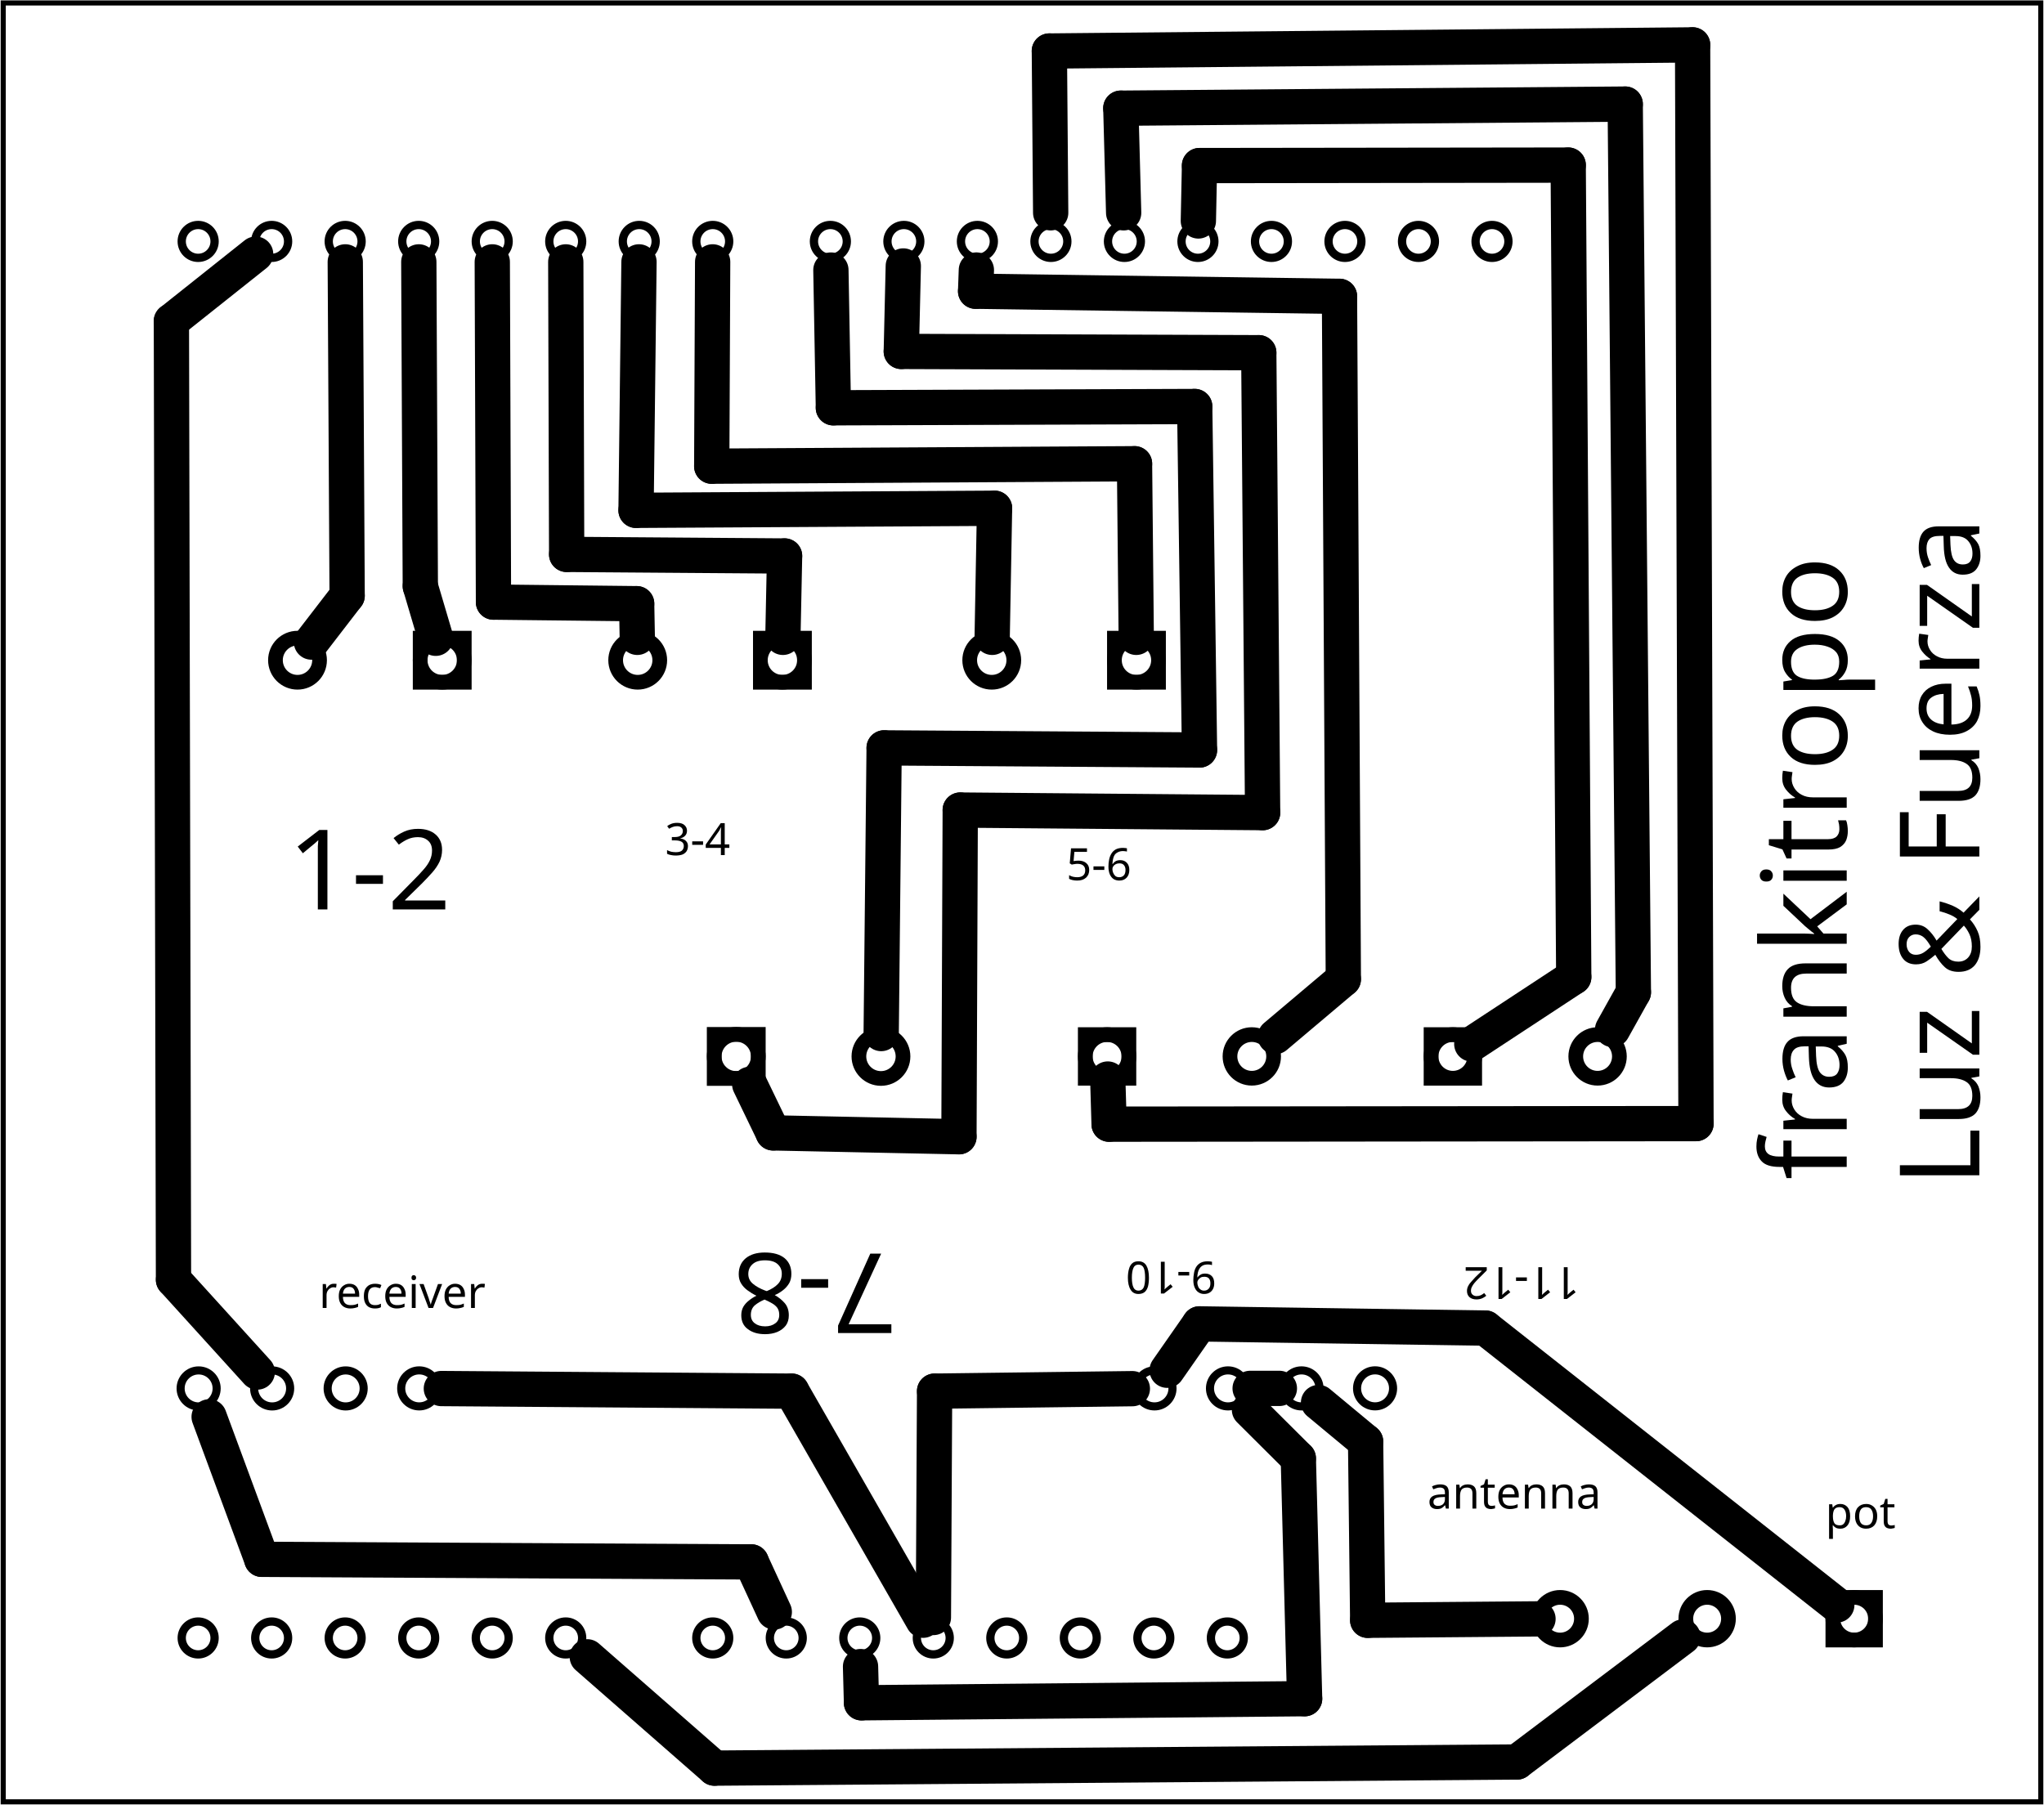
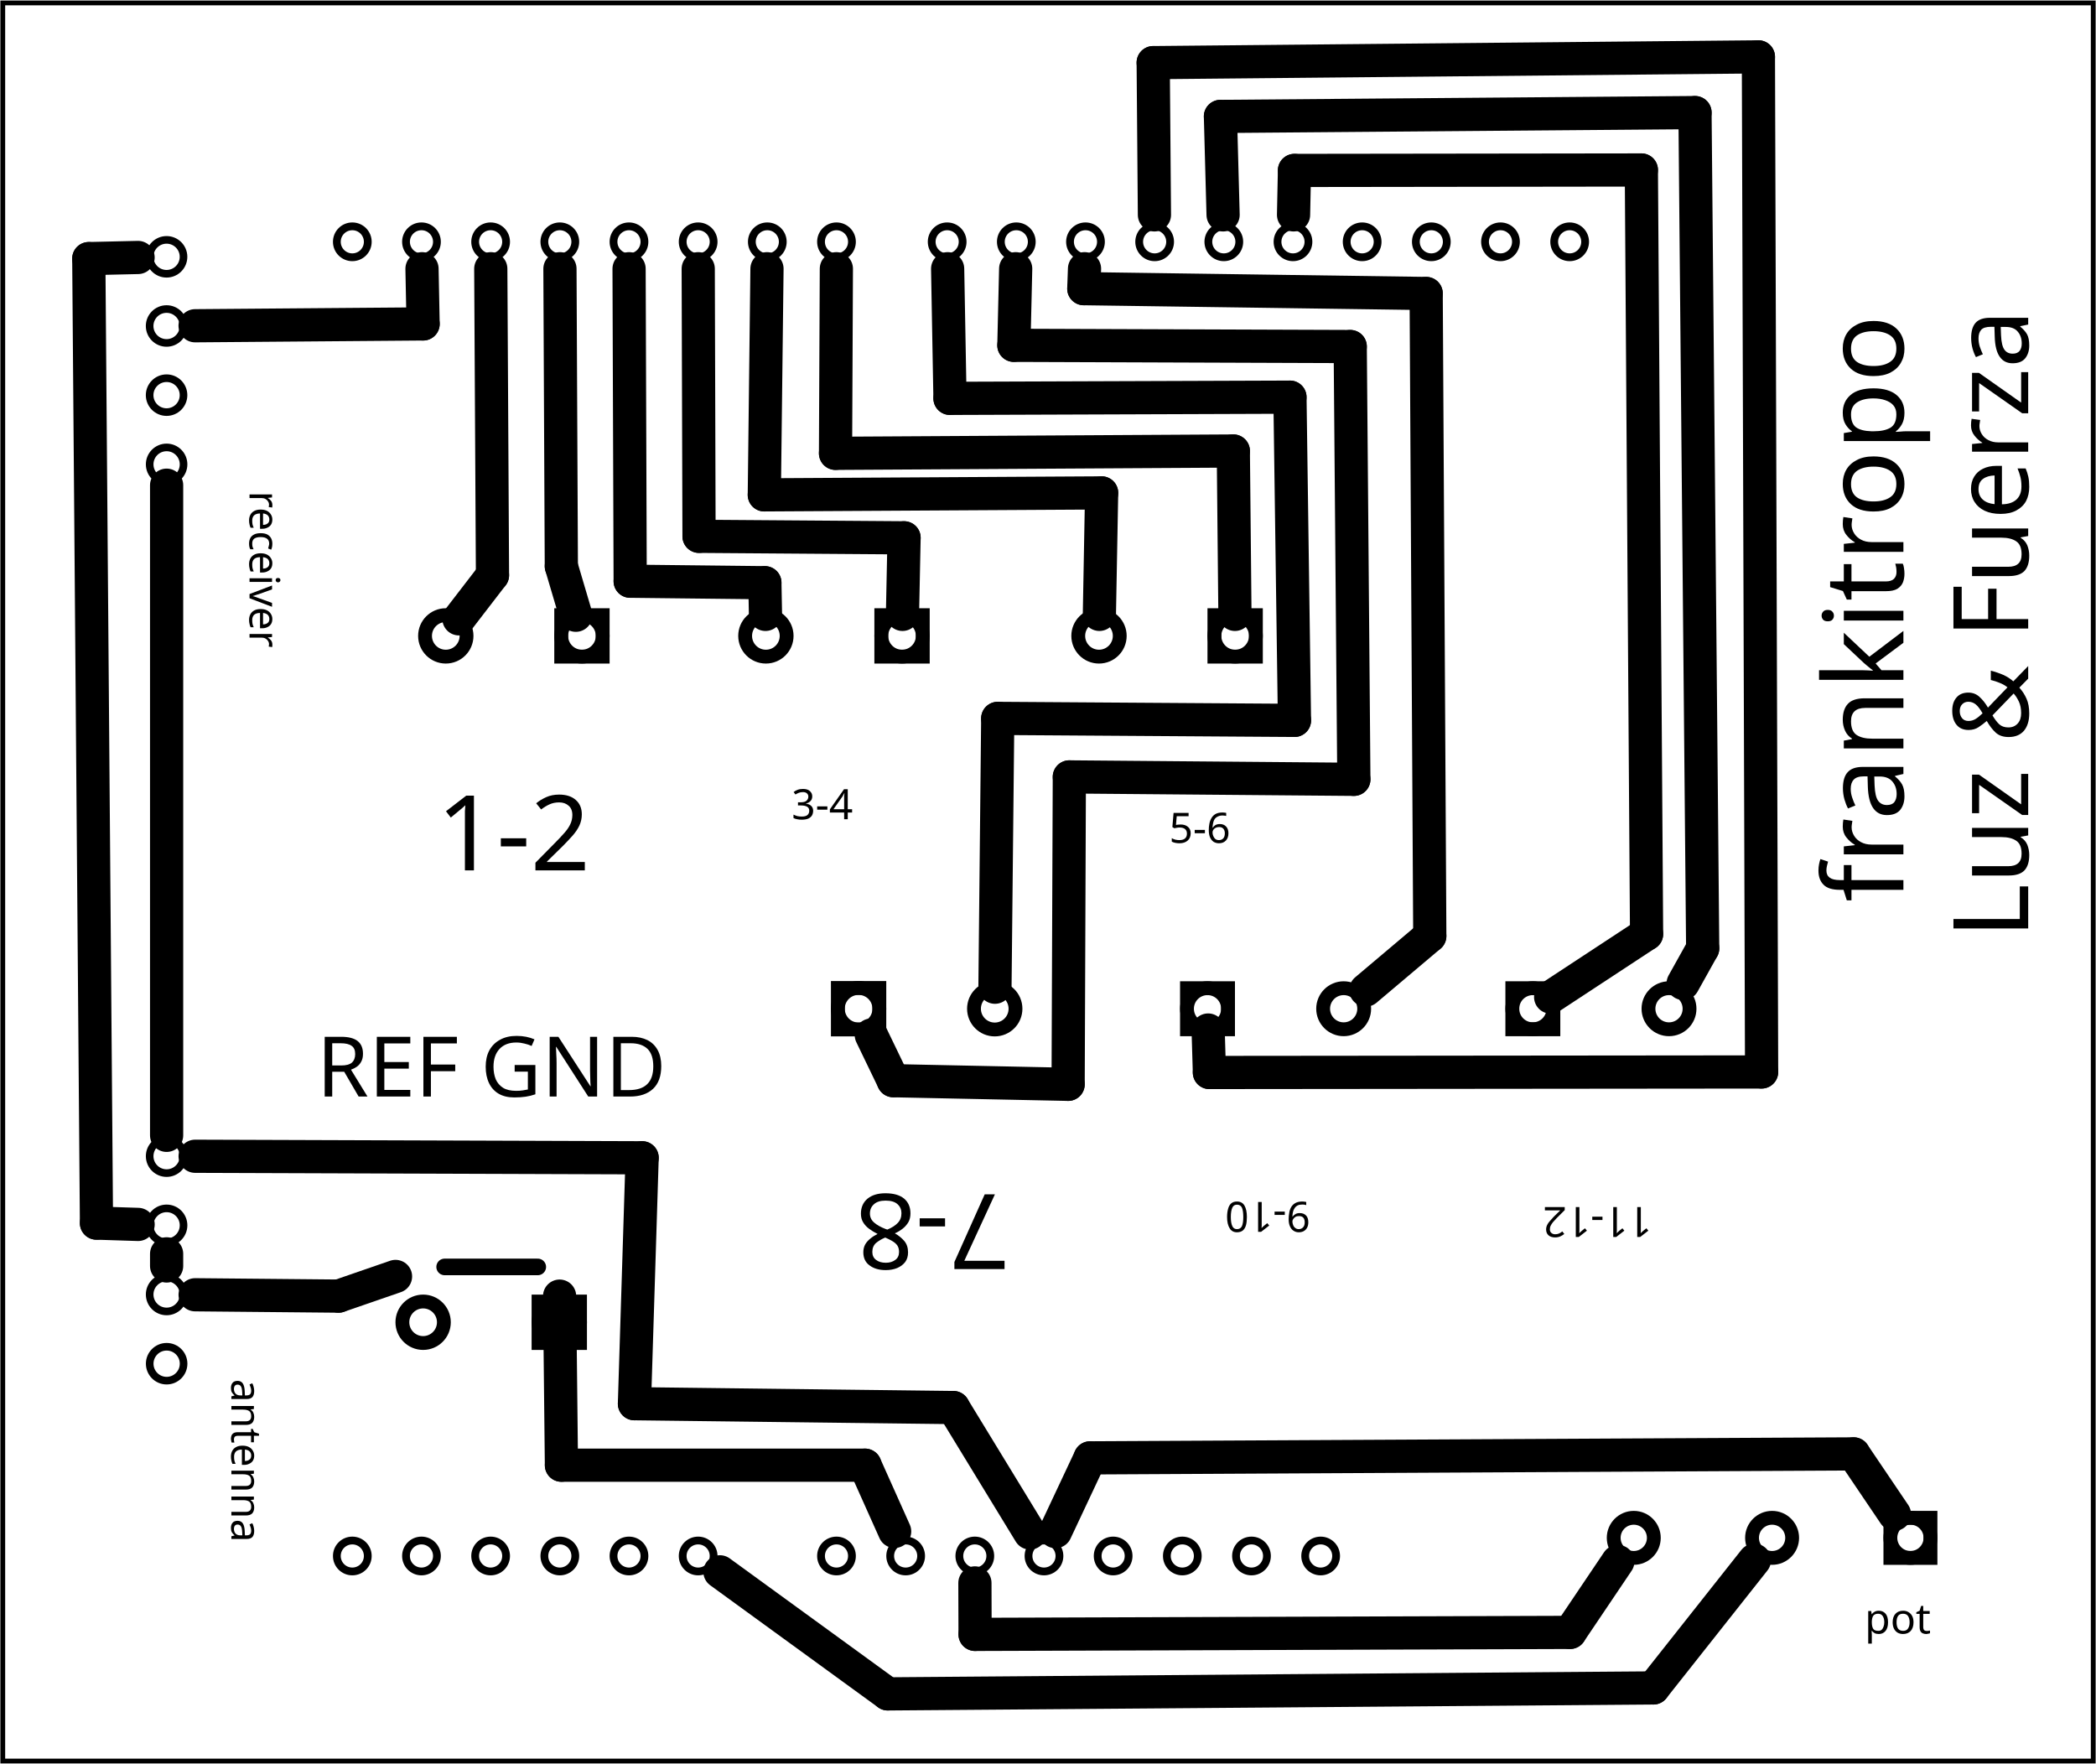
- <svg xmlns="http://www.w3.org/2000/svg" width="2.78in" x="0in" version="1.2" y="0in" height="2.455in" viewBox="0 0 200.138 176.789" baseProfile="tiny">
-   <g transform="matrix(-1, 0, 0, 1, 200.138, 0)">
+ <svg xmlns="http://www.w3.org/2000/svg" width="3.03in" x="0in" version="1.2" y="0in" height="2.55in" viewBox="0 0 218.185 183.588" baseProfile="tiny">
+   <g transform="matrix(-1, 0, 0, 1, 218.185, 0)">
    <g partID="175460">
      <g id="board">
-         <rect width="199.562" x="0.288" y="0.288" fill="none" height="176.213" stroke="black" fill-opacity="0.5" id="boardoutline" stroke-width="0.5" />
+         <rect width="217.609" x="0.288" y="0.288" fill="none" height="183.012" stroke="black" fill-opacity="0.5" id="boardoutline" stroke-width="0.5" />
      </g>
    </g>
    <g partID="94630">
-       <g transform="translate(184.671,139.964)">
-         <g transform="matrix(-1,0,0,-1,0,0)">
+       <g transform="translate(204.805,22.757)">
+         <g transform="matrix(0,1,-1,0,0,0)">
          <g transform="matrix(0, -1, 1, 0, 0, 7.92)">
            <g id="copper0">
              <g gorn="0.6.0.0">
                <g gorn="0.6.0.0.0" id="copper1">
                  <circle fill="none" cx="3.96" gorn="0.6.0.0.0.0" cy="3.96" stroke="black" r="1.764" id="connector0pin" stroke-width="0.792" />
                  <circle fill="none" cx="3.96" gorn="0.6.0.0.0.1" cy="11.16" stroke="black" r="1.764" id="connector1pin" stroke-width="0.792" />
                  <circle fill="none" cx="3.96" gorn="0.6.0.0.0.2" cy="18.36" stroke="black" r="1.764" id="connector2pin" stroke-width="0.792" />
                  <g transform="matrix(1, 0, 0, 1, -0.00392136, 7.20444)">
                    <g>
                      <g>
                        <circle fill="none" cx="3.96" gorn="0.6.0.0.0.3.0.0" cy="18.36" stroke="black" r="1.764" id="connector4pin" stroke-width="0.792" />
                      </g>
                    </g>
                  </g>
                  <g transform="matrix(1, 0, 0, 1, -0.00323675, 93.6177)">
                    <g>
                      <g>
                        <circle fill="none" cx="3.96" gorn="0.6.0.0.0.4.0.0" cy="3.96" stroke="black" r="1.764" id="connector5pin" stroke-width="0.792" />
                      </g>
                    </g>
                  </g>
                  <g transform="matrix(1, 0, 0, 1, -0.00323675, 93.6177)">
                    <g>
                      <g>
                        <circle fill="none" cx="3.96" gorn="0.6.0.0.0.5.0.0" cy="11.16" stroke="black" r="1.764" id="connector6pin" stroke-width="0.792" />
                      </g>
                    </g>
                  </g>
                  <g transform="matrix(1, 0, 0, 1, -0.00323675, 93.6177)">
                    <g>
                      <g>
                        <circle fill="none" cx="3.96" gorn="0.6.0.0.0.6.0.0" cy="18.36" stroke="black" r="1.764" id="connector7pin" stroke-width="0.792" />
                      </g>
                    </g>
                  </g>
                  <g transform="matrix(1, 0, 0, 1, -0.00715812, 100.822)">
                    <g>
                      <g>
                        <circle fill="none" cx="3.96" gorn="0.6.0.0.0.7.0.0" cy="18.36" stroke="black" r="1.764" id="connector8pin" stroke-width="0.792" />
                      </g>
                    </g>
                  </g>
                </g>
              </g>
            </g>
          </g>
        </g>
      </g>
    </g>
    <g partID="94780">
-       <g transform="translate(0.57352,16.448)">
+       <g transform="translate(1.32646,17.9539)">
        <g id="copper0">
          <circle fill="none" cx="151.384" cy="144" stroke="black" id="connector1pad" r="1.61" stroke-width="0.811" />
          <circle fill="none" cx="158.583" cy="144" stroke="black" id="connector2pad" r="1.61" stroke-width="0.811" />
          <circle fill="none" cx="165.786" cy="144" stroke="black" id="connector3pad" r="1.61" stroke-width="0.811" />
          <circle fill="none" cx="172.985" cy="144" stroke="black" id="connector4pad" r="1.61" stroke-width="0.811" />
          <circle fill="none" cx="180.184" cy="144" stroke="black" id="connector5pad" r="1.61" stroke-width="0.811" />
          <circle fill="none" cx="118.263" cy="7.2" stroke="black" id="connector51pad" r="1.61" stroke-width="0.811" />
          <circle fill="none" cx="111.065" cy="7.2" stroke="black" id="connector52pad" r="1.61" stroke-width="0.811" />
          <circle fill="none" cx="103.864" cy="7.2" stroke="black" id="connector53pad" r="1.61" stroke-width="0.811" />
          <circle fill="none" cx="96.664" cy="7.2" stroke="black" id="connector54pad" r="1.61" stroke-width="0.811" />
          <circle fill="none" cx="89.464" cy="7.2" stroke="black" id="connector55pad" r="1.61" stroke-width="0.811" />
          <circle fill="none" cx="82.264" cy="7.2" stroke="black" id="connector56pad" r="1.61" stroke-width="0.811" />
          <circle fill="none" cx="75.064" cy="7.2" stroke="black" id="connector57pad" r="1.61" stroke-width="0.811" />
          <circle fill="none" cx="67.864" cy="7.2" stroke="black" id="connector58pad" r="1.61" stroke-width="0.811" />
          <circle fill="none" cx="60.664" cy="7.2" stroke="black" id="connector59pad" r="1.61" stroke-width="0.811" />
          <circle fill="none" cx="53.463" cy="7.2" stroke="black" id="connector60pad" r="1.61" stroke-width="0.811" />
          <circle fill="none" cx="180.184" cy="7.2" stroke="black" id="connector61pad" r="1.61" stroke-width="0.811" />
          <circle fill="none" cx="172.985" cy="7.2" stroke="black" id="connector62pad" r="1.61" stroke-width="0.811" />
          <circle fill="none" cx="165.786" cy="7.2" stroke="black" id="connector63pad" r="1.61" stroke-width="0.811" />
          <circle fill="none" cx="158.583" cy="7.2" stroke="black" id="connector64pad" r="1.61" stroke-width="0.811" />
          <circle fill="none" cx="151.384" cy="7.2" stroke="black" id="connector65pad" r="1.61" stroke-width="0.811" />
          <circle fill="none" cx="144.184" cy="7.2" stroke="black" id="connector66pad" r="1.61" stroke-width="0.811" />
          <circle fill="none" cx="136.985" cy="7.2" stroke="black" id="connector67pad" r="1.61" stroke-width="0.811" />
          <circle fill="none" cx="129.784" cy="7.2" stroke="black" id="connector68pad" r="1.61" stroke-width="0.811" />
          <circle fill="none" cx="86.584" cy="144" stroke="black" id="connector84pad" r="1.61" stroke-width="0.811" />
          <circle fill="none" cx="79.384" cy="144" stroke="black" id="connector91pin" r="1.61" stroke-width="0.811" />
          <circle fill="none" cx="93.784" cy="144" stroke="black" id="connector85pad" r="1.61" stroke-width="0.811" />
          <circle fill="none" cx="100.985" cy="144" stroke="black" id="connector86pad" r="1.61" stroke-width="0.811" />
          <circle fill="none" cx="108.184" cy="144" stroke="black" id="connector87pad" r="1.61" stroke-width="0.811" />
          <circle fill="none" cx="115.384" cy="144" stroke="black" id="connector88pad" r="1.61" stroke-width="0.811" />
          <circle fill="none" cx="122.583" cy="144" stroke="black" id="connector89pad" r="1.61" stroke-width="0.811" />
          <circle fill="none" cx="129.784" cy="144" stroke="black" id="connector90pad" r="1.61" stroke-width="0.811" />
          <circle fill="none" cx="144.184" cy="144" stroke="black" id="connector0pad" r="1.61" stroke-width="0.811" />
        </g>
      </g>
    </g>
    <g partID="143340">
-       <g transform="translate(66.7554,89.0821)">
+       <g transform="translate(67.5084,90.588)">
        <g transform="matrix(0,1,-1,0,0,0)">
          <g id="copper0">
            <rect width="4.275" x="12.263" y="6.749" fill="none" height="4.275" stroke="black" id="square" stroke-width="1.44" />
            <circle fill="none" cx="14.4" cy="8.887" stroke="black" id="connector0pin" r="2.137" stroke-width="1.44" />
            <circle fill="none" cx="14.4" cy="23.06" stroke="black" id="connector1pin" r="2.137" stroke-width="1.44" />
          </g>
        </g>
      </g>
    </g>
    <g partID="144930">
-       <g transform="translate(100.622,89.082)">
+       <g transform="translate(101.375,90.5879)">
        <g transform="matrix(0,1,-1,0,0,0)">
          <g id="copper0">
            <rect width="4.275" x="12.263" y="6.749" fill="none" height="4.275" stroke="black" id="square" stroke-width="1.44" />
            <circle fill="none" cx="14.4" cy="8.887" stroke="black" id="connector0pin" r="2.137" stroke-width="1.44" />
            <circle fill="none" cx="14.4" cy="23.06" stroke="black" id="connector1pin" r="2.137" stroke-width="1.44" />
          </g>
        </g>
      </g>
    </g>
    <g partID="145270">
-       <g transform="translate(136.943,89.082)">
+       <g transform="translate(137.696,90.5879)">
        <g transform="matrix(0,1,-1,0,0,0)">
          <g id="copper0">
            <rect width="4.32" x="12.24" y="6.727" fill="none" height="4.32" stroke="black" id="square" stroke-width="1.44" />
            <circle fill="none" cx="14.4" cy="8.887" stroke="black" id="connector0pin" r="2.16" stroke-width="1.44" />
            <circle fill="none" cx="14.4" cy="23.06" stroke="black" id="connector1pin" r="2.16" stroke-width="1.44" />
          </g>
        </g>
      </g>
    </g>
    <g partID="145450">
-       <g transform="translate(79.9711,79.0708)">
+       <g transform="translate(80.7241,80.5767)">
        <g transform="matrix(0,-1,1,0,0,0)">
          <g id="copper0">
            <rect width="4.32" x="12.24" y="6.727" fill="none" height="4.32" stroke="black" id="square" stroke-width="1.44" />
            <circle fill="none" cx="14.4" cy="8.887" stroke="black" id="connector0pin" r="2.16" stroke-width="1.44" />
            <circle fill="none" cx="14.4" cy="23.06" stroke="black" id="connector1pin" r="2.16" stroke-width="1.44" />
          </g>
        </g>
      </g>
    </g>
    <g partID="145550">
-       <g transform="translate(114.647,79.0708)">
+       <g transform="translate(115.399,80.5767)">
        <g transform="matrix(0,-1,1,0,0,0)">
          <g id="copper0">
            <rect width="4.32" x="12.24" y="6.727" fill="none" height="4.32" stroke="black" id="square" stroke-width="1.44" />
            <circle fill="none" cx="14.4" cy="8.887" stroke="black" id="connector0pin" r="2.16" stroke-width="1.44" />
            <circle fill="none" cx="14.4" cy="23.06" stroke="black" id="connector1pin" r="2.16" stroke-width="1.44" />
          </g>
        </g>
      </g>
    </g>
    <g partID="145690">
-       <g transform="translate(147.967,79.0708)">
+       <g transform="translate(148.72,80.5767)">
        <g transform="matrix(0,-1,1,0,0,0)">
          <g id="copper0">
            <rect width="4.32" x="12.24" y="6.727" fill="none" height="4.32" stroke="black" id="square" stroke-width="1.44" />
            <circle fill="none" cx="14.4" cy="8.887" stroke="black" id="connector0pin" r="2.16" stroke-width="1.44" />
            <circle fill="none" cx="14.4" cy="23.06" stroke="black" id="connector1pin" r="2.16" stroke-width="1.44" />
          </g>
        </g>
      </g>
    </g>
    <g partID="97870">
-       <g transform="translate(13.5241,163.601)">
+       <g transform="translate(14.277,165.107)">
        <g transform="matrix(0,-1,1,0,0,0)">
          <g id="copper0">
            <rect width="4.176" x="2.952" y="2.952" fill="none" height="4.176" stroke="black" id="square" stroke-width="1.44" />
            <circle fill="none" cx="5.04" cy="5.04" stroke="black" id="connector0pin" r="2.088" stroke-width="1.44" />
            <circle fill="none" cx="5.04" cy="19.44" stroke="black" id="connector1pin" r="2.088" stroke-width="1.44" />
            <circle fill="none" cx="5.04" cy="33.84" stroke="black" id="connector2pin" r="2.088" stroke-width="1.44" />
          </g>
        </g>
      </g>
    </g>
    <g partID="141370">
-       <g transform="translate(16.118,18.0174)">
+       <g transform="translate(16.8709,-0.476678)">
        <g transform="matrix(0,1,-1,0,0,0)">
          <g transform="matrix(-1, 0, 0, 1, 130.83, 0)">
            <g _flipped_="1" id="copper0">
              <text x="65.415" y="9.812" fill="black" font-family="OCRA" text-anchor="middle" id="label" xml:space="preserve" stroke-width="0" font-size="10.902">Luz &amp; Fuerza</text>
            </g>
          </g>
        </g>
      </g>
    </g>
    <g partID="141390">
-       <g transform="translate(29.6977,21.46)">
+       <g transform="translate(30.4506,-0.234118)">
        <g transform="matrix(0,1,-1,0,0,0)">
          <g transform="matrix(-1, 0, 0, 1, 127.123, 0)">
            <g _flipped_="1" id="copper0">
              <text x="63.562" y="10.401" fill="black" font-family="OCRA" text-anchor="middle" id="label" xml:space="preserve" stroke-width="0" font-size="11.557">frankitropo</text>
            </g>
          </g>
        </g>
      </g>
    </g>
+     <g partID="348360">
+       <g transform="translate(136.494,106.277)">
+         <g transform="matrix(1,0,0,1,0,0)">
+           <g transform="matrix(-1, 0, 0, 1, 61.0539, 0)">
+             <g _flipped_="1" id="copper0">
+               <text x="30.527" y="7.85" fill="black" font-family="OCRA" text-anchor="middle" id="label" xml:space="preserve" stroke-width="0" font-size="8.722">REF GND</text>
+             </g>
+           </g>
+         </g>
+       </g>
+     </g>
    <g partID="142220">
-       <g transform="translate(11.4078,145.775)">
+       <g transform="translate(14.0962,166.107)">
        <g transform="matrix(-1, 0, 0, 1, 13.083, 0)">
          <g _flipped_="1" id="copper0">
            <text x="6.541" y="3.925" fill="black" font-family="OCRA" text-anchor="middle" id="label" xml:space="preserve" stroke-width="0" font-size="4.361">pot</text>
          </g>
        </g>
      </g>
    </g>
    <g partID="142200">
-       <g transform="translate(36.5954,143.855)">
-         <g transform="matrix(-1, 0, 0, 1, 30.527, 0)">
-           <g _flipped_="1" id="copper0">
-             <text x="15.264" y="3.925" fill="black" font-family="OCRA" text-anchor="middle" id="label" xml:space="preserve" stroke-width="0" font-size="4.361">antenna</text>
+       <g transform="translate(190.177,167.291)">
+         <g transform="matrix(0,-1,1,0,0,0)">
+           <g transform="matrix(-1, 0, 0, 1, 30.527, 0)">
+             <g _flipped_="1" id="copper0">
+               <text x="15.264" y="3.925" fill="black" font-family="OCRA" text-anchor="middle" id="label" xml:space="preserve" stroke-width="0" font-size="4.361">antenna</text>
+             </g>
          </g>
        </g>
      </g>
    </g>
    <g partID="142180">
-       <g transform="translate(143.327,124.204)">
-         <g transform="matrix(-1, 0, 0, 1, 34.888, 0)">
-           <g _flipped_="1" id="copper0">
-             <text x="17.444" y="3.925" fill="black" font-family="OCRA" text-anchor="middle" id="label" xml:space="preserve" stroke-width="0" font-size="4.361">receiver</text>
+       <g transform="translate(188.289,76.6853)">
+         <g transform="matrix(0,-1,1,0,0,0)">
+           <g transform="matrix(-1, 0, 0, 1, 34.888, 0)">
+             <g _flipped_="1" id="copper0">
+               <text x="17.444" y="3.925" fill="black" font-family="OCRA" text-anchor="middle" id="label" xml:space="preserve" stroke-width="0" font-size="4.361">receiver</text>
+             </g>
          </g>
        </g>
      </g>
    </g>
    <g partID="142130">
-       <g transform="translate(62.0506,128.053)">
+       <g transform="translate(62.8036,129.559)">
        <g transform="matrix(-1,0,0,-1,0,0)">
          <g transform="matrix(-1, 0, 0, 1, 21.805, 0)">
            <g _flipped_="1" id="copper0">
              <text x="10.902" y="3.925" fill="black" font-family="OCRA" text-anchor="middle" id="label" xml:space="preserve" stroke-width="0" font-size="4.361">11-12</text>
            </g>
          </g>
        </g>
      </g>
    </g>
    <g partID="142110">
-       <g transform="translate(94.1897,127.519)">
+       <g transform="translate(94.9427,129.025)">
        <g transform="matrix(-1,0,0,-1,0,0)">
          <g transform="matrix(-1, 0, 0, 1, 17.444, 0)">
            <g _flipped_="1" id="copper0">
              <text x="8.722" y="3.925" fill="black" font-family="OCRA" text-anchor="middle" id="label" xml:space="preserve" stroke-width="0" font-size="4.361">9-10</text>
            </g>
          </g>
        </g>
      </g>
    </g>
    <g partID="142090">
-       <g transform="translate(136.724,132.612)">
+       <g transform="translate(137.477,134.118)">
        <g transform="matrix(-1,0,0,-1,0,0)">
          <g transform="matrix(-1, 0, 0, 1, 32.7074, 0)">
            <g _flipped_="1" id="copper0">
              <text x="16.354" y="9.812" fill="black" font-family="OCRA" text-anchor="middle" id="label" xml:space="preserve" stroke-width="0" font-size="10.902">7-8</text>
            </g>
          </g>
        </g>
      </g>
    </g>
    <g partID="142070">
-       <g transform="translate(85.997,82.2884)">
+       <g transform="translate(86.75,83.7943)">
        <g transform="matrix(-1, 0, 0, 1, 13.083, 0)">
          <g _flipped_="1" id="copper0">
            <text x="6.541" y="3.925" fill="black" font-family="OCRA" text-anchor="middle" id="label" xml:space="preserve" stroke-width="0" font-size="4.361">5-6</text>
          </g>
        </g>
      </g>
    </g>
    <g partID="142050">
-       <g transform="translate(125.297,79.8368)">
+       <g transform="translate(126.05,81.3427)">
        <g transform="matrix(-1, 0, 0, 1, 13.083, 0)">
          <g _flipped_="1" id="copper0">
            <text x="6.541" y="3.925" fill="black" font-family="OCRA" text-anchor="middle" id="label" xml:space="preserve" stroke-width="0" font-size="4.361">3-4</text>
          </g>
        </g>
      </g>
    </g>
    <g partID="325100">
-       <g transform="translate(147.629,79.2688)">
+       <g transform="translate(148.382,80.7747)">
        <g transform="matrix(-1, 0, 0, 1, 32.7074, 0)">
          <g _flipped_="1" id="copper0">
            <text x="16.354" y="9.812" fill="black" font-family="OCRA" text-anchor="middle" id="label" xml:space="preserve" stroke-width="0" font-size="10.902">1-2</text>
          </g>
        </g>
      </g>
    </g>
-     <g partID="284750">
-       <line stroke="black" stroke-linecap="round" y1="31.458" x1="183.378" y2="24.896" stroke-width="3.456" x2="175.127" />
-     </g>
-     <g partID="284690">
-       <line stroke="black" stroke-linecap="round" y1="125.357" x1="183.173" y2="31.457" stroke-width="3.456" x2="183.379" />
+     <g partID="345900">
+       <g transform="translate(151.079,152.024)">
+         <g transform="matrix(0,-1,1,0,0,0)">
+           <g id="copper0">
+             <rect width="4.32" x="12.24" y="6.727" fill="none" height="4.32" stroke="black" id="square" stroke-width="1.44" />
+             <circle fill="none" cx="14.4" cy="8.887" stroke="black" id="connector0pin" r="2.16" stroke-width="1.44" />
+             <circle fill="none" cx="14.4" cy="23.06" stroke="black" id="connector1pin" r="2.16" stroke-width="1.44" />
+           </g>
+         </g>
+       </g>
    </g>
    <g partID="284600">
-       <line stroke="black" stroke-linecap="round" y1="25.652" x1="166.349" y2="58.356" stroke-width="3.456" x2="166.166" />
+       <line stroke="black" stroke-linecap="round" y1="27.958" x1="167.097" y2="59.862" stroke-width="3.456" x2="166.919" />
    </g>
    <g partID="284590">
-       <line stroke="black" stroke-linecap="round" y1="58.356" x1="166.166" y2="62.895" stroke-width="3.456" x2="169.661" />
+       <line stroke="black" stroke-linecap="round" y1="59.862" x1="166.919" y2="64.401" stroke-width="3.456" x2="170.413" />
    </g>
    <g partID="285970">
-       <line stroke="black" stroke-linecap="round" y1="73.259" x1="113.572" y2="101.242" stroke-width="3.456" x2="113.86" />
+       <line stroke="black" stroke-linecap="round" y1="74.765" x1="114.325" y2="102.748" stroke-width="3.456" x2="114.613" />
    </g>
    <g partID="285920">
-       <line stroke="black" stroke-linecap="round" y1="39.82" x1="83.154" y2="73.466" stroke-width="3.456" x2="82.684" />
+       <line stroke="black" stroke-linecap="round" y1="41.326" x1="83.906" y2="74.972" stroke-width="3.456" x2="83.436" />
    </g>
    <g partID="285630">
-       <line stroke="black" stroke-linecap="round" y1="73.466" x1="82.684" y2="73.259" stroke-width="3.456" x2="113.572" />
+       <line stroke="black" stroke-linecap="round" y1="74.972" x1="83.436" y2="74.765" stroke-width="3.456" x2="114.325" />
    </g>
    <g partID="285450">
-       <line stroke="black" stroke-linecap="round" y1="26.452" x1="118.786" y2="39.946" stroke-width="3.456" x2="118.542" />
+       <line stroke="black" stroke-linecap="round" y1="27.958" x1="119.539" y2="41.452" stroke-width="3.456" x2="119.295" />
    </g>
    <g partID="285440">
-       <line stroke="black" stroke-linecap="round" y1="39.946" x1="118.542" y2="39.82" stroke-width="3.456" x2="83.154" />
+       <line stroke="black" stroke-linecap="round" y1="41.452" x1="119.295" y2="41.326" stroke-width="3.456" x2="83.906" />
    </g>
    <g partID="285370">
-       <line stroke="black" stroke-linecap="round" y1="45.426" x1="89.048" y2="62.431" stroke-width="3.456" x2="88.88" />
+       <line stroke="black" stroke-linecap="round" y1="46.931" x1="89.801" y2="63.937" stroke-width="3.456" x2="89.633" />
    </g>
    <g partID="285320">
-       <line stroke="black" stroke-linecap="round" y1="25.652" x1="130.367" y2="45.666" stroke-width="3.456" x2="130.457" />
+       <line stroke="black" stroke-linecap="round" y1="27.958" x1="131.123" y2="47.172" stroke-width="3.456" x2="131.21" />
    </g>
    <g partID="285310">
-       <line stroke="black" stroke-linecap="round" y1="45.666" x1="130.457" y2="45.426" stroke-width="3.456" x2="89.048" />
+       <line stroke="black" stroke-linecap="round" y1="47.172" x1="131.21" y2="46.931" stroke-width="3.456" x2="89.801" />
    </g>
    <g partID="285240">
-       <line stroke="black" stroke-linecap="round" y1="49.787" x1="102.758" y2="49.99" stroke-width="3.456" x2="137.87" />
+       <line stroke="black" stroke-linecap="round" y1="51.293" x1="103.511" y2="51.496" stroke-width="3.456" x2="138.623" />
    </g>
    <g partID="285190">
-       <line stroke="black" stroke-linecap="round" y1="49.99" x1="137.87" y2="25.652" stroke-width="3.456" x2="137.582" />
+       <line stroke="black" stroke-linecap="round" y1="51.496" x1="138.623" y2="27.958" stroke-width="3.456" x2="138.345" />
    </g>
    <g partID="285150">
-       <line stroke="black" stroke-linecap="round" y1="62.431" x1="102.99" y2="49.787" stroke-width="3.456" x2="102.758" />
+       <line stroke="black" stroke-linecap="round" y1="63.937" x1="103.743" y2="51.293" stroke-width="3.456" x2="103.511" />
    </g>
    <g partID="285100">
-       <line stroke="black" stroke-linecap="round" y1="54.462" x1="123.323" y2="54.306" stroke-width="3.456" x2="144.666" />
+       <line stroke="black" stroke-linecap="round" y1="55.968" x1="124.076" y2="55.812" stroke-width="3.456" x2="145.419" />
    </g>
    <g partID="285050">
-       <line stroke="black" stroke-linecap="round" y1="54.306" x1="144.666" y2="25.653" stroke-width="3.456" x2="144.752" />
+       <line stroke="black" stroke-linecap="round" y1="55.812" x1="145.419" y2="27.958" stroke-width="3.456" x2="145.502" />
    </g>
    <g partID="285010">
-       <line stroke="black" stroke-linecap="round" y1="62.431" x1="123.487" y2="54.461" stroke-width="3.456" x2="123.323" />
+       <line stroke="black" stroke-linecap="round" y1="63.937" x1="124.24" y2="55.967" stroke-width="3.456" x2="124.076" />
    </g>
    <g partID="284960">
-       <line stroke="black" stroke-linecap="round" y1="59.135" x1="137.811" y2="62.431" stroke-width="3.456" x2="137.749" />
+       <line stroke="black" stroke-linecap="round" y1="60.641" x1="138.564" y2="63.937" stroke-width="3.456" x2="138.502" />
    </g>
    <g partID="284910">
-       <line stroke="black" stroke-linecap="round" y1="25.652" x1="151.951" y2="58.979" stroke-width="3.456" x2="151.833" />
+       <line stroke="black" stroke-linecap="round" y1="27.958" x1="152.701" y2="60.485" stroke-width="3.456" x2="152.586" />
    </g>
    <g partID="284900">
-       <line stroke="black" stroke-linecap="round" y1="58.979" x1="151.833" y2="59.135" stroke-width="3.456" x2="137.811" />
+       <line stroke="black" stroke-linecap="round" y1="60.485" x1="152.586" y2="60.641" stroke-width="3.456" x2="138.564" />
    </g>
    <g partID="284830">
-       <line stroke="black" stroke-linecap="round" y1="57.422" x1="158.999" y2="25.653" stroke-width="3.456" x2="159.147" />
+       <line stroke="black" stroke-linecap="round" y1="58.927" x1="159.752" y2="27.958" stroke-width="3.456" x2="159.897" />
    </g>
    <g partID="284790">
-       <line stroke="black" stroke-linecap="round" y1="62.523" x1="157.49" y2="57.421" stroke-width="3.456" x2="158.999" />
-     </g>
-     <g partID="284700">
-       <line stroke="black" stroke-linecap="round" y1="134.399" x1="174.967" y2="125.357" stroke-width="3.456" x2="183.172" />
+       <line stroke="black" stroke-linecap="round" y1="64.028" x1="158.243" y2="58.927" stroke-width="3.456" x2="159.752" />
    </g>
    <g partID="287130">
-       <line stroke="black" stroke-linecap="round" y1="10.197" x1="40.989" y2="97.197" stroke-width="3.456" x2="40.189" />
+       <line stroke="black" stroke-linecap="round" y1="11.703" x1="41.742" y2="98.703" stroke-width="3.456" x2="40.942" />
    </g>
    <g partID="287000">
-       <line stroke="black" stroke-linecap="round" y1="97.197" x1="40.189" y2="100.847" stroke-width="3.456" x2="42.225" />
+       <line stroke="black" stroke-linecap="round" y1="98.703" x1="40.942" y2="102.353" stroke-width="3.456" x2="42.978" />
    </g>
    <g partID="286900">
-       <line stroke="black" stroke-linecap="round" y1="95.705" x1="46.03" y2="102.265" stroke-width="3.456" x2="56.016" />
+       <line stroke="black" stroke-linecap="round" y1="97.211" x1="46.783" y2="103.771" stroke-width="3.456" x2="56.769" />
    </g>
    <g partID="286850">
-       <line stroke="black" stroke-linecap="round" y1="16.172" x1="46.573" y2="95.705" stroke-width="3.456" x2="46.03" />
+       <line stroke="black" stroke-linecap="round" y1="17.678" x1="47.326" y2="97.211" stroke-width="3.456" x2="46.783" />
    </g>
    <g partID="286800">
-       <line stroke="black" stroke-linecap="round" y1="16.219" x1="82.684" y2="16.172" stroke-width="3.456" x2="46.573" />
+       <line stroke="black" stroke-linecap="round" y1="17.725" x1="83.436" y2="17.678" stroke-width="3.456" x2="47.326" />
    </g>
    <g partID="286680">
-       <line stroke="black" stroke-linecap="round" y1="110.063" x1="34.056" y2="110.119" stroke-width="3.456" x2="91.538" />
+       <line stroke="black" stroke-linecap="round" y1="111.569" x1="34.809" y2="111.625" stroke-width="3.456" x2="92.291" />
    </g>
    <g partID="286630">
-       <line stroke="black" stroke-linecap="round" y1="110.119" x1="91.538" y2="105.698" stroke-width="3.456" x2="91.669" />
+       <line stroke="black" stroke-linecap="round" y1="111.625" x1="92.291" y2="107.204" stroke-width="3.456" x2="92.422" />
    </g>
    <g partID="286580">
-       <line stroke="black" stroke-linecap="round" y1="4.997" x1="97.389" y2="4.397" stroke-width="3.456" x2="34.389" />
+       <line stroke="black" stroke-linecap="round" y1="6.503" x1="98.142" y2="5.903" stroke-width="3.456" x2="35.142" />
    </g>
    <g partID="286530">
-       <line stroke="black" stroke-linecap="round" y1="95.914" x1="68.597" y2="101.536" stroke-width="3.456" x2="75.256" />
+       <line stroke="black" stroke-linecap="round" y1="97.42" x1="69.35" y2="103.042" stroke-width="3.456" x2="76.009" />
    </g>
    <g partID="286480">
-       <line stroke="black" stroke-linecap="round" y1="29.028" x1="68.973" y2="95.914" stroke-width="3.456" x2="68.597" />
+       <line stroke="black" stroke-linecap="round" y1="30.534" x1="69.726" y2="97.42" stroke-width="3.456" x2="69.35" />
    </g>
    <g partID="286380">
-       <line stroke="black" stroke-linecap="round" y1="26.451" x1="104.538" y2="28.526" stroke-width="3.456" x2="104.612" />
+       <line stroke="black" stroke-linecap="round" y1="27.956" x1="105.291" y2="30.032" stroke-width="3.456" x2="105.365" />
    </g>
    <g partID="286370">
-       <line stroke="black" stroke-linecap="round" y1="28.526" x1="104.612" y2="29.028" stroke-width="3.456" x2="68.973" />
+       <line stroke="black" stroke-linecap="round" y1="30.032" x1="105.365" y2="30.534" stroke-width="3.456" x2="69.726" />
    </g>
    <g partID="286300">
-       <line stroke="black" stroke-linecap="round" y1="110.973" x1="124.44" y2="106.22" stroke-width="3.456" x2="126.735" />
+       <line stroke="black" stroke-linecap="round" y1="112.479" x1="125.193" y2="107.726" stroke-width="3.456" x2="127.487" />
    </g>
    <g partID="286250">
-       <line stroke="black" stroke-linecap="round" y1="111.35" x1="106.244" y2="110.973" stroke-width="3.456" x2="124.44" />
+       <line stroke="black" stroke-linecap="round" y1="112.856" x1="106.997" y2="112.479" stroke-width="3.456" x2="125.193" />
    </g>
    <g partID="286200">
-       <line stroke="black" stroke-linecap="round" y1="79.35" x1="106.118" y2="111.35" stroke-width="3.456" x2="106.244" />
+       <line stroke="black" stroke-linecap="round" y1="80.856" x1="106.871" y2="112.856" stroke-width="3.456" x2="106.997" />
    </g>
    <g partID="286150">
-       <line stroke="black" stroke-linecap="round" y1="79.601" x1="76.503" y2="79.35" stroke-width="3.456" x2="106.118" />
+       <line stroke="black" stroke-linecap="round" y1="81.107" x1="77.255" y2="80.856" stroke-width="3.456" x2="106.871" />
    </g>
    <g partID="286100">
-       <line stroke="black" stroke-linecap="round" y1="34.55" x1="76.879" y2="79.601" stroke-width="3.456" x2="76.503" />
+       <line stroke="black" stroke-linecap="round" y1="36.056" x1="77.632" y2="81.107" stroke-width="3.456" x2="77.255" />
    </g>
    <g partID="286050">
-       <line stroke="black" stroke-linecap="round" y1="26.052" x1="111.695" y2="34.424" stroke-width="3.456" x2="111.891" />
+       <line stroke="black" stroke-linecap="round" y1="27.957" x1="112.457" y2="35.93" stroke-width="3.456" x2="112.644" />
    </g>
    <g partID="286040">
-       <line stroke="black" stroke-linecap="round" y1="34.424" x1="111.891" y2="34.55" stroke-width="3.456" x2="76.879" />
+       <line stroke="black" stroke-linecap="round" y1="35.93" x1="112.644" y2="36.056" stroke-width="3.456" x2="77.632" />
    </g>
    <g partID="285850">
-       <line stroke="black" stroke-linecap="round" y1="20.845" x1="90.113" y2="10.597" stroke-width="3.456" x2="90.389" />
+       <line stroke="black" stroke-linecap="round" y1="22.351" x1="90.866" y2="12.103" stroke-width="3.456" x2="91.142" />
    </g>
    <g partID="285840">
-       <line stroke="black" stroke-linecap="round" y1="10.597" x1="90.389" y2="10.197" stroke-width="3.456" x2="40.989" />
+       <line stroke="black" stroke-linecap="round" y1="12.103" x1="91.142" y2="11.703" stroke-width="3.456" x2="41.742" />
    </g>
    <g partID="285700">
-       <line stroke="black" stroke-linecap="round" y1="21.644" x1="82.796" y2="16.219" stroke-width="3.456" x2="82.684" />
+       <line stroke="black" stroke-linecap="round" y1="22.35" x1="83.532" y2="17.725" stroke-width="3.456" x2="83.436" />
    </g>
    <g partID="285580">
-       <line stroke="black" stroke-linecap="round" y1="20.844" x1="97.26" y2="4.997" stroke-width="3.456" x2="97.389" />
+       <line stroke="black" stroke-linecap="round" y1="22.35" x1="98.013" y2="6.503" stroke-width="3.456" x2="98.142" />
    </g>
    <g partID="285570">
-       <line stroke="black" stroke-linecap="round" y1="4.397" x1="34.389" y2="110.063" stroke-width="3.456" x2="34.056" />
-     </g>
-     <g partID="289650">
-       <line stroke="black" stroke-linecap="round" y1="136.271" x1="122.632" y2="136.016" stroke-width="3.456" x2="156.938" />
-     </g>
-     <g partID="289570">
-       <line stroke="black" stroke-linecap="round" y1="158.71" x1="109.755" y2="136.271" stroke-width="3.456" x2="122.632" />
-     </g>
-     <g partID="289420">
-       <line stroke="black" stroke-linecap="round" y1="130.094" x1="54.678" y2="157.219" stroke-width="3.456" x2="20.267" />
-     </g>
-     <g partID="289310">
-       <line stroke="black" stroke-linecap="round" y1="129.682" x1="82.684" y2="130.093" stroke-width="3.456" x2="54.678" />
-     </g>
-     <g partID="289080">
-       <line stroke="black" stroke-linecap="round" y1="158.716" x1="66.21" y2="158.578" stroke-width="3.456" x2="49.532" />
-     </g>
-     <g partID="288950">
-       <line stroke="black" stroke-linecap="round" y1="141.213" x1="66.416" y2="158.716" stroke-width="3.456" x2="66.21" />
-     </g>
-     <g partID="288830">
-       <line stroke="black" stroke-linecap="round" y1="137.386" x1="71.025" y2="141.213" stroke-width="3.456" x2="66.416" />
+       <line stroke="black" stroke-linecap="round" y1="5.903" x1="35.142" y2="111.569" stroke-width="3.456" x2="34.809" />
    </g>
    <g partID="288670">
-       <line stroke="black" stroke-linecap="round" y1="136.001" x1="77.725" y2="136.001" stroke-width="3.456" x2="74.861" />
-     </g>
-     <g partID="288320">
-       <line stroke="black" stroke-linecap="round" y1="142.861" x1="73.005" y2="166.397" stroke-width="3.456" x2="72.389" />
-     </g>
-     <g partID="287990">
-       <line stroke="black" stroke-linecap="round" y1="166.397" x1="72.389" y2="166.797" stroke-width="3.456" x2="115.789" />
-     </g>
-     <g partID="287770">
-       <line stroke="black" stroke-linecap="round" y1="166.797" x1="115.789" y2="163.251" stroke-width="3.456" x2="115.883" />
-     </g>
-     <g partID="287610">
-       <line stroke="black" stroke-linecap="round" y1="138.095" x1="77.79" y2="142.861" stroke-width="3.456" x2="73.005" />
-     </g>
-     <g partID="287500">
-       <line stroke="black" stroke-linecap="round" y1="158.444" x1="108.747" y2="136.271" stroke-width="3.456" x2="108.63" />
-     </g>
-     <g partID="287490">
-       <line stroke="black" stroke-linecap="round" y1="136.271" x1="108.63" y2="136.028" stroke-width="3.456" x2="89.261" />
-     </g>
-     <g partID="287330">
-       <line stroke="black" stroke-linecap="round" y1="134.223" x1="85.852" y2="129.682" stroke-width="3.456" x2="82.684" />
-     </g>
-     <g partID="287260">
-       <line stroke="black" stroke-linecap="round" y1="173.197" x1="130.189" y2="172.597" stroke-width="3.456" x2="51.589" />
-     </g>
-     <g partID="287210">
-       <line stroke="black" stroke-linecap="round" y1="162.295" x1="142.647" y2="173.197" stroke-width="3.456" x2="130.189" />
-     </g>
-     <g partID="287200">
-       <line stroke="black" stroke-linecap="round" y1="172.597" x1="51.589" y2="160.347" stroke-width="3.456" x2="35.334" />
-     </g>
-     <g partID="289950">
-       <line stroke="black" stroke-linecap="round" y1="152.997" x1="126.589" y2="152.745" stroke-width="3.456" x2="174.524" />
-     </g>
-     <g partID="289840">
-       <line stroke="black" stroke-linecap="round" y1="152.745" x1="174.524" y2="138.788" stroke-width="3.456" x2="179.682" />
-     </g>
-     <g partID="289740">
-       <line stroke="black" stroke-linecap="round" y1="157.901" x1="124.33" y2="152.997" stroke-width="3.456" x2="126.589" />
+       <line stroke="black" stroke-linecap="round" y1="130.503" x1="200.841" y2="131.767" stroke-width="3.456" x2="200.841" />
+     </g>
+     <g partID="345070">
+       <line stroke="black" stroke-linecap="round" y1="162.394" x1="35.559" y2="175.69" stroke-width="3.456" x2="46.077" />
+     </g>
+     <g partID="345120">
+       <line stroke="black" stroke-linecap="round" y1="175.69" x1="46.077" y2="176.309" stroke-width="3.456" x2="125.768" />
+     </g>
+     <g partID="345090">
+       <line stroke="black" stroke-linecap="round" y1="176.309" x1="125.768" y2="163.603" stroke-width="3.456" x2="143.242" />
+     </g>
+     <g partID="345170">
+       <line stroke="black" stroke-linecap="round" y1="170.116" x1="116.684" y2="164.758" stroke-width="3.456" x2="116.701" />
+     </g>
+     <g partID="345790">
+       <line stroke="black" stroke-linecap="round" y1="169.909" x1="54.748" y2="170.116" stroke-width="3.456" x2="116.684" />
+     </g>
+     <g partID="345180">
+       <line stroke="black" stroke-linecap="round" y1="162.528" x1="49.775" y2="169.909" stroke-width="3.456" x2="54.748" />
+     </g>
+     <g partID="345710">
+       <line stroke="black" stroke-linecap="round" y1="151.741" x1="104.71" y2="159.416" stroke-width="3.456" x2="108.317" />
+     </g>
+     <g partID="345250">
+       <line stroke="black" stroke-linecap="round" y1="157.608" x1="20.98" y2="151.328" stroke-width="3.456" x2="25.226" />
+     </g>
+     <g partID="345740">
+       <line stroke="black" stroke-linecap="round" y1="151.328" x1="25.226" y2="151.741" stroke-width="3.456" x2="104.71" />
+     </g>
+     <g partID="345370">
+       <line stroke="black" stroke-linecap="round" y1="50.489" x1="200.841" y2="118.167" stroke-width="3.456" x2="200.841" />
+     </g>
+     <g partID="348150">
+       <line stroke="black" stroke-linecap="round" y1="146.503" x1="118.942" y2="159.56" stroke-width="3.456" x2="110.972" />
+     </g>
+     <g partID="348170">
+       <line stroke="black" stroke-linecap="round" y1="146.103" x1="152.142" y2="146.503" stroke-width="3.456" x2="118.942" />
+     </g>
+     <g partID="347500">
+       <line stroke="black" stroke-linecap="round" y1="120.503" x1="151.342" y2="146.103" stroke-width="3.456" x2="152.142" />
+     </g>
+     <g partID="347480">
+       <line stroke="black" stroke-linecap="round" y1="120.345" x1="197.873" y2="120.503" stroke-width="3.456" x2="151.342" />
+     </g>
+     <g partID="347930">
+       <line stroke="black" stroke-linecap="round" y1="152.503" x1="128.142" y2="159.394" stroke-width="3.456" x2="125.056" />
+     </g>
+     <g partID="347530">
+       <line stroke="black" stroke-linecap="round" y1="134.904" x1="159.933" y2="152.503" stroke-width="3.456" x2="159.742" />
+     </g>
+     <g partID="347790">
+       <line stroke="black" stroke-linecap="round" y1="152.503" x1="159.742" y2="152.503" stroke-width="3.456" x2="128.142" />
+     </g>
+     <g partID="347630">
+       <line stroke="black" stroke-linecap="round" y1="131.864" x1="162.206" y2="131.864" stroke-width="1.728" x2="171.899" />
+     </g>
+     <g partID="347980">
+       <line stroke="black" stroke-linecap="round" y1="134.903" x1="182.942" y2="134.763" stroke-width="3.456" x2="197.873" />
+     </g>
+     <g partID="347710">
+       <line stroke="black" stroke-linecap="round" y1="132.856" x1="177.013" y2="134.903" stroke-width="3.456" x2="182.942" />
+     </g>
+     <g partID="348200">
+       <line stroke="black" stroke-linecap="round" y1="127.303" x1="208.142" y2="127.44" stroke-width="3.456" x2="203.808" />
+     </g>
+     <g partID="348270">
+       <line stroke="black" stroke-linecap="round" y1="26.903" x1="208.942" y2="127.303" stroke-width="3.456" x2="208.142" />
+     </g>
+     <g partID="347870">
+       <line stroke="black" stroke-linecap="round" y1="26.785" x1="203.812" y2="26.903" stroke-width="3.456" x2="208.942" />
+     </g>
+     <g partID="348310">
+       <line stroke="black" stroke-linecap="round" y1="27.958" x1="174.256" y2="33.703" stroke-width="3.456" x2="174.142" />
+     </g>
+     <g partID="348330">
+       <line stroke="black" stroke-linecap="round" y1="33.703" x1="174.142" y2="33.893" stroke-width="3.456" x2="197.877" />
    </g>
  </g>
</svg>
